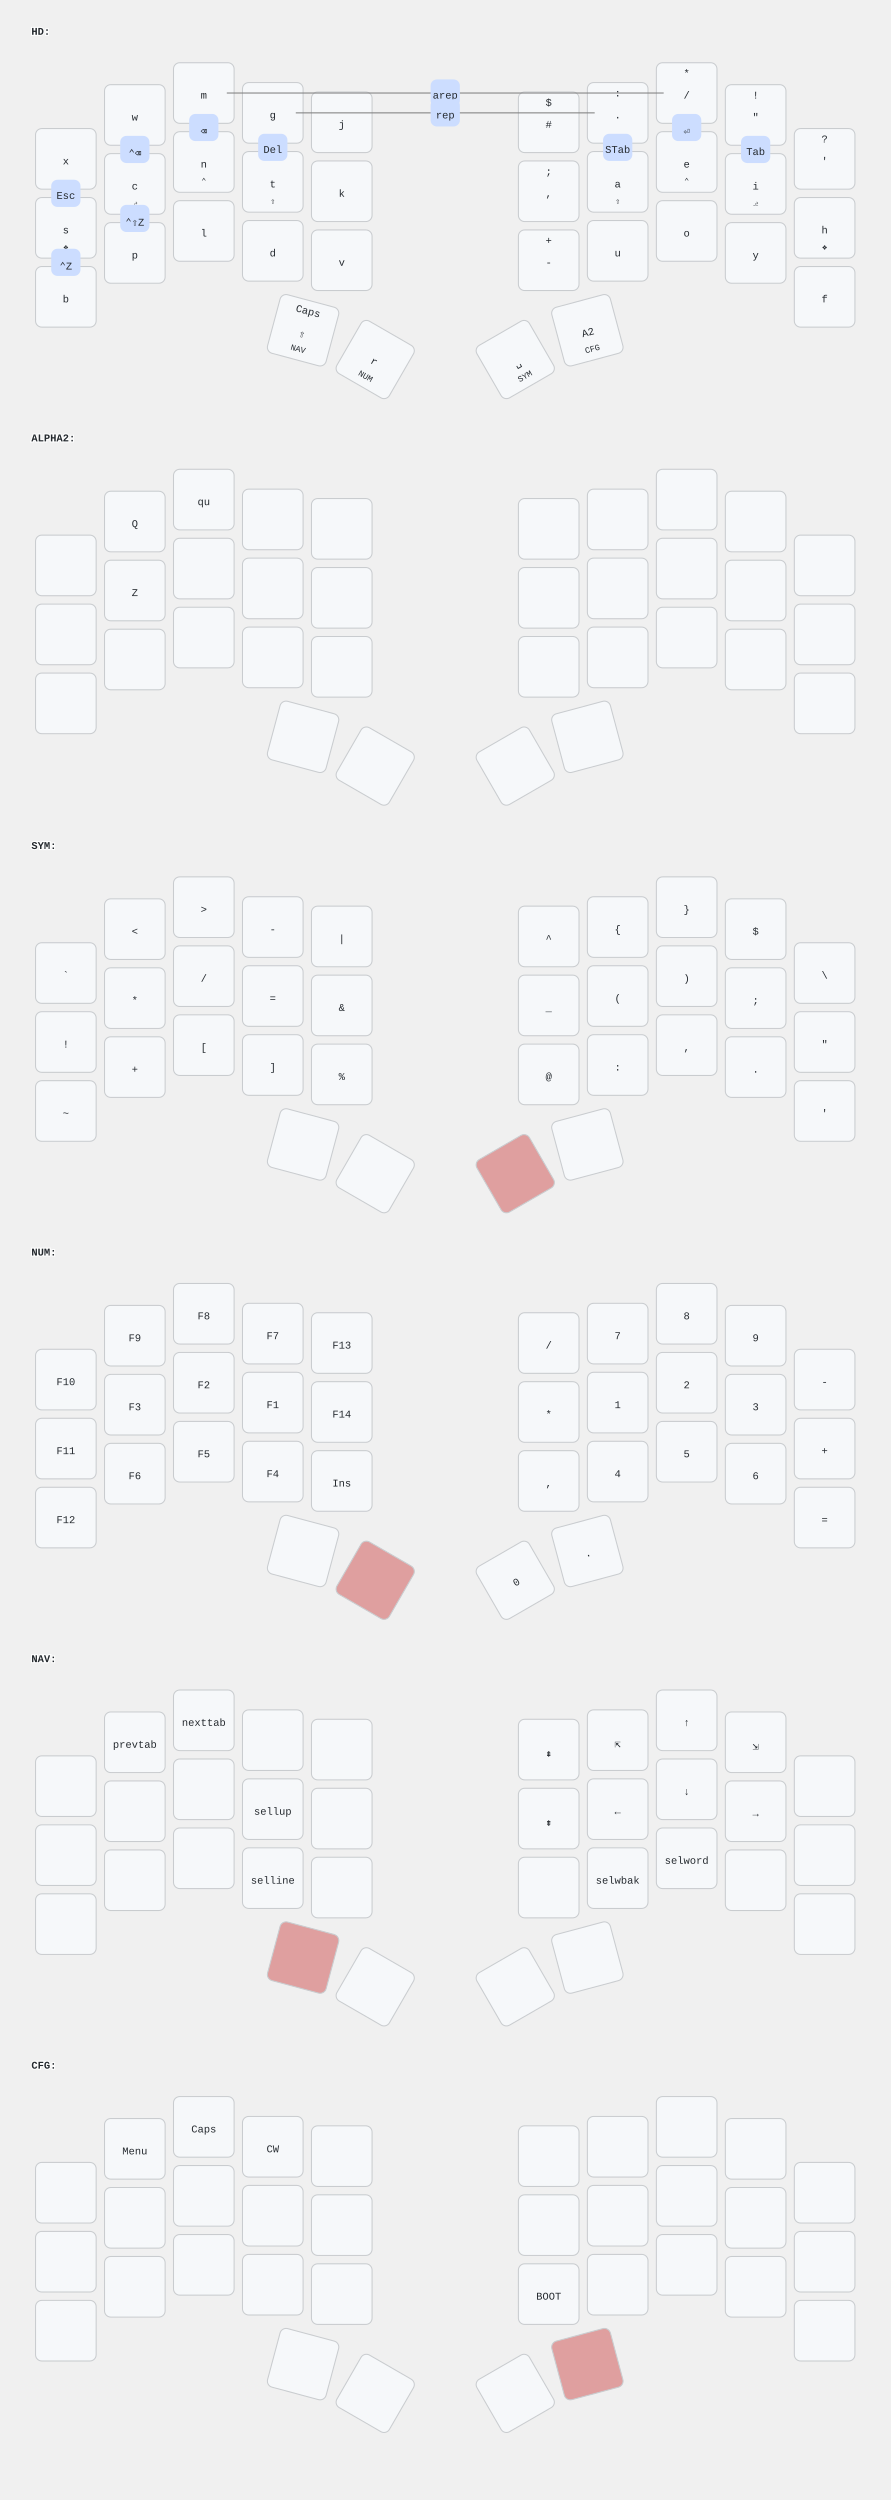
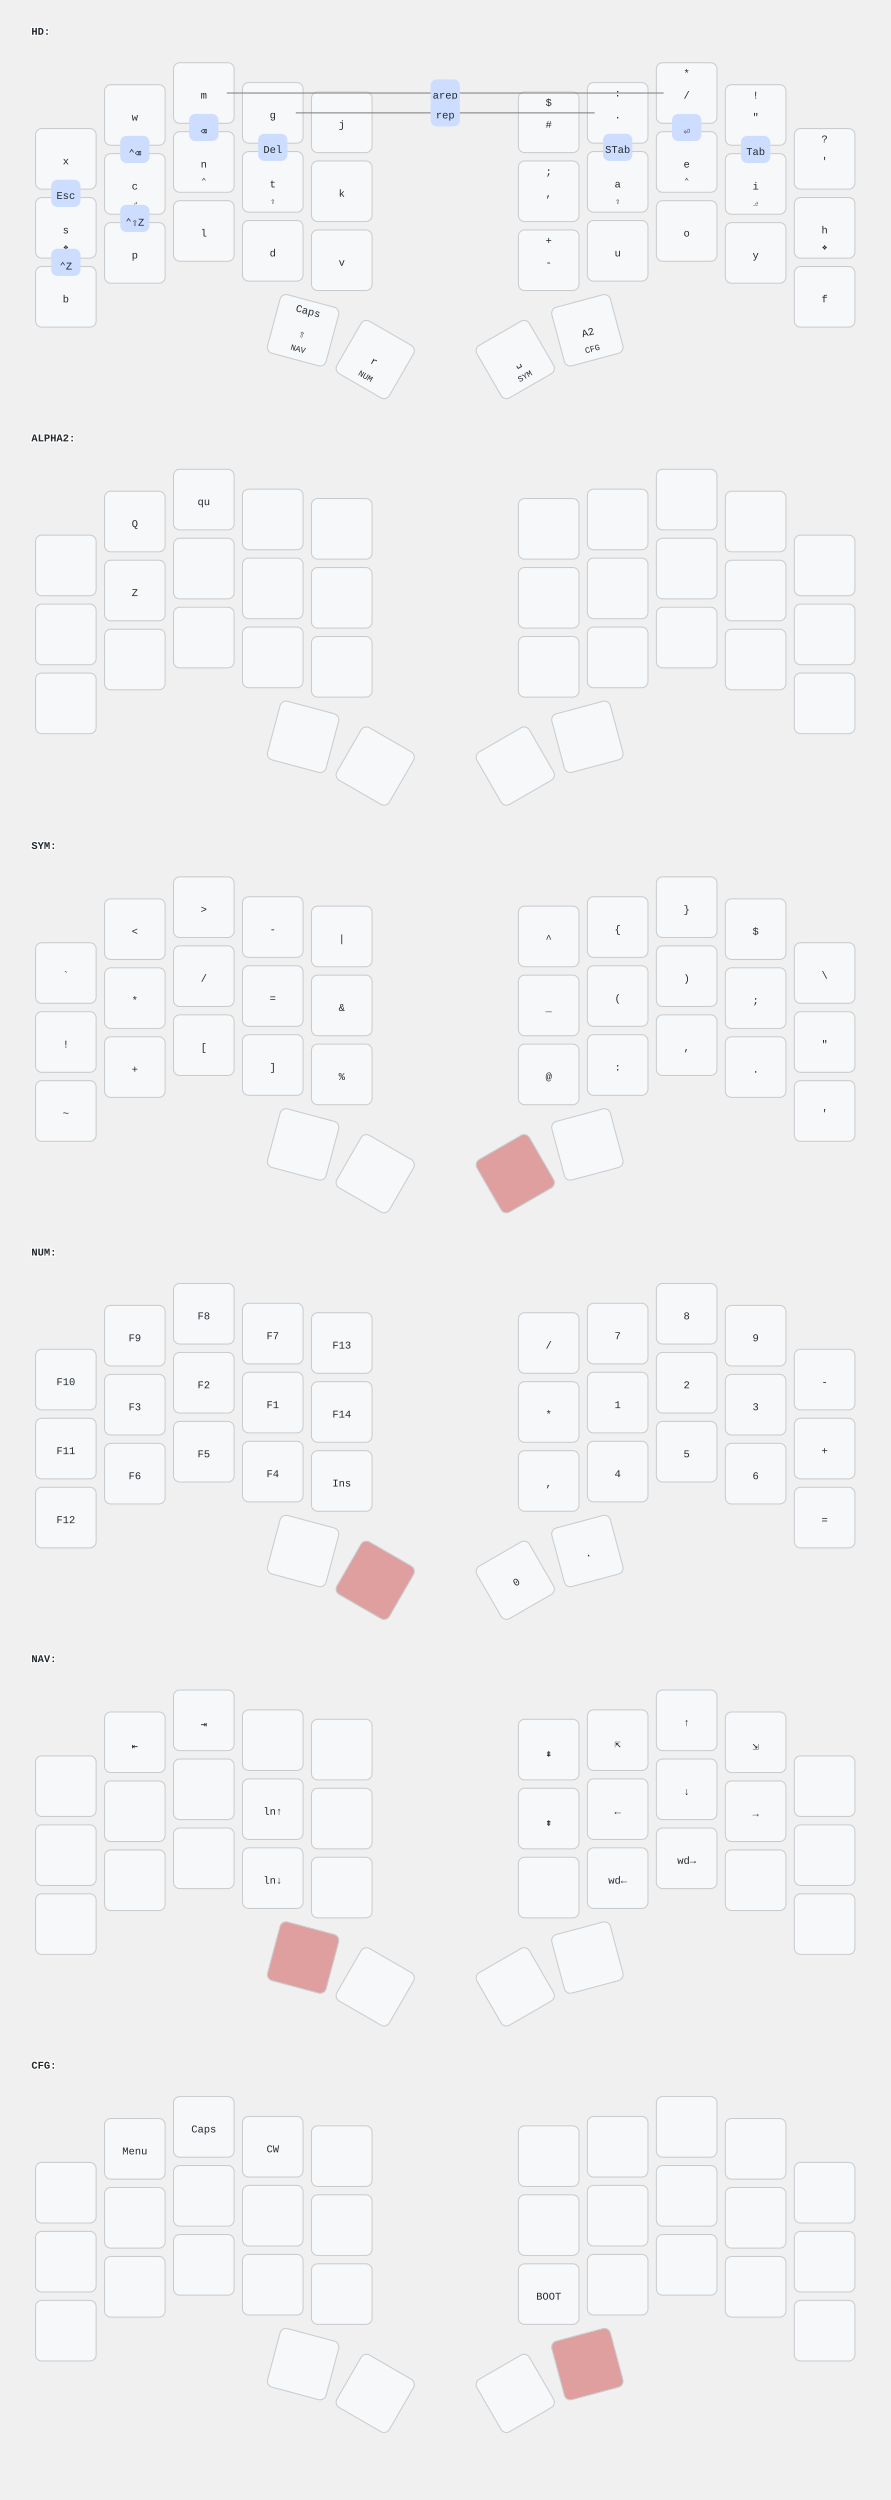
<svg xmlns="http://www.w3.org/2000/svg" width="852" height="2392" viewBox="0 0 852 2392" class="keymap">
  <style>/* inherit to force styles through use tags */
svg path {
    fill: inherit;
}

/* font and background color specifications */
svg.keymap {
    font-family: SFMono-Regular,Consolas,Liberation Mono,Menlo,monospace;
    font-size: 10px;
    font-kerning: normal;
    text-rendering: optimizeLegibility;
    fill: #24292e;
}

/* default key styling */
rect.key {
    fill: #f6f8fa;
    stroke: #c9cccf;
    stroke-width: 1;
}

/* default key side styling, only used is draw_key_sides is set */
rect.side {
    filter: brightness(90%);
}

/* color accent for combo boxes */
rect.combo, rect.combo-separate {
    fill: #cdf;
}

/* color accent for held keys */
rect.held, rect.combo.held {
    fill: #df9f9f;
}

/* color accent for ghost (optional) keys */
rect.ghost, rect.combo.ghost {
    stroke-dasharray: 4, 4;
    stroke-width: 2;
}

text {
    text-anchor: middle;
    dominant-baseline: hanging;
}

/* styling for layer labels */
text.label {
    font-weight: bold;
    text-anchor: start;
    stroke: white;
    stroke-width: 2;
    paint-order: stroke;
}

/* styling for combo tap, and key hold/shifted label text */
text.combo, text.hold, text.shifted {
    font-size: 10px;
}

/* styling for hold label text */
text.hold {
    font-size: 8px;
}

text.hold {
    text-anchor: middle;
    dominant-baseline: auto;
}

text.shifted {
    text-anchor: middle;
    dominant-baseline: hanging;
}

/* styling for hold/shifted label text in combo box */
text.combo.hold, text.combo.shifted {
    font-size: 8px;
}

/* lighter symbol for transparent keys */
text.trans {
    fill: #7b7e81;
}

/* styling for combo dendrons */
path.combo {
    stroke-width: 1;
    stroke: gray;
    fill: none;
}

/* Start Tabler Icons Cleanup */
/* cannot use height/width with glyphs */
.icon-tabler &gt; path {
    fill: inherit;
    stroke: inherit;
    stroke-width: 2;
}
/* hide tabler's default box */
.icon-tabler &gt; path[stroke="none"][fill="none"] {
    visibility: hidden;
}
/* End Tabler Icons Cleanup */
</style>
  <g transform="translate(30, 0)" class="layer-HD">
    <text x="0" y="28" class="label" id="HD">HD:</text>
    <g transform="translate(0, 56)">
      <g transform="translate(33, 96)" class="key keypos-0">
        <rect rx="6" ry="6" x="-29" y="-29" width="58" height="58" class="key" />
        <text x="0" y="0" class="key tap">x</text>
      </g>
      <g transform="translate(99, 54)" class="key keypos-1">
        <rect rx="6" ry="6" x="-29" y="-29" width="58" height="58" class="key" />
        <text x="0" y="0" class="key tap">w</text>
      </g>
      <g transform="translate(165, 33)" class="key keypos-2">
        <rect rx="6" ry="6" x="-29" y="-29" width="58" height="58" class="key" />
        <text x="0" y="0" class="key tap">m</text>
      </g>
      <g transform="translate(231, 52)" class="key keypos-3">
        <rect rx="6" ry="6" x="-29" y="-29" width="58" height="58" class="key" />
        <text x="0" y="0" class="key tap">g</text>
      </g>
      <g transform="translate(297, 61)" class="key keypos-4">
        <rect rx="6" ry="6" x="-29" y="-29" width="58" height="58" class="key" />
        <text x="0" y="0" class="key tap">j</text>
      </g>
      <g transform="translate(495, 61)" class="key keypos-5">
        <rect rx="6" ry="6" x="-29" y="-29" width="58" height="58" class="key" />
        <text x="0" y="0" class="key tap">#</text>
        <text x="0" y="-21" class="key shifted">$</text>
      </g>
      <g transform="translate(561, 52)" class="key keypos-6">
        <rect rx="6" ry="6" x="-29" y="-29" width="58" height="58" class="key" />
        <text x="0" y="0" class="key tap">.</text>
        <text x="0" y="-21" class="key shifted">:</text>
      </g>
      <g transform="translate(627, 33)" class="key keypos-7">
        <rect rx="6" ry="6" x="-29" y="-29" width="58" height="58" class="key" />
        <text x="0" y="0" class="key tap">/</text>
        <text x="0" y="-21" class="key shifted">*</text>
      </g>
      <g transform="translate(693, 54)" class="key keypos-8">
        <rect rx="6" ry="6" x="-29" y="-29" width="58" height="58" class="key" />
        <text x="0" y="0" class="key tap">"</text>
        <text x="0" y="-21" class="key shifted">!</text>
      </g>
      <g transform="translate(759, 96)" class="key keypos-9">
        <rect rx="6" ry="6" x="-29" y="-29" width="58" height="58" class="key" />
        <text x="0" y="0" class="key tap">'</text>
        <text x="0" y="-21" class="key shifted">?</text>
      </g>
      <g transform="translate(33, 162)" class="key keypos-10">
        <rect rx="6" ry="6" x="-29" y="-29" width="58" height="58" class="key" />
        <text x="0" y="0" class="key tap">s</text>
        <text x="0" y="21" class="key hold">❖</text>
      </g>
      <g transform="translate(99, 120)" class="key keypos-11">
        <rect rx="6" ry="6" x="-29" y="-29" width="58" height="58" class="key" />
        <text x="0" y="0" class="key tap">c</text>
        <text x="0" y="21" class="key hold">⎇</text>
      </g>
      <g transform="translate(165, 99)" class="key keypos-12">
        <rect rx="6" ry="6" x="-29" y="-29" width="58" height="58" class="key" />
        <text x="0" y="0" class="key tap">n</text>
        <text x="0" y="21" class="key hold">⌃</text>
      </g>
      <g transform="translate(231, 118)" class="key keypos-13">
        <rect rx="6" ry="6" x="-29" y="-29" width="58" height="58" class="key" />
        <text x="0" y="0" class="key tap">t</text>
        <text x="0" y="21" class="key hold">⇧</text>
      </g>
      <g transform="translate(297, 127)" class="key keypos-14">
        <rect rx="6" ry="6" x="-29" y="-29" width="58" height="58" class="key" />
        <text x="0" y="0" class="key tap">k</text>
      </g>
      <g transform="translate(495, 127)" class="key keypos-15">
        <rect rx="6" ry="6" x="-29" y="-29" width="58" height="58" class="key" />
        <text x="0" y="0" class="key tap">,</text>
        <text x="0" y="-21" class="key shifted">;</text>
      </g>
      <g transform="translate(561, 118)" class="key keypos-16">
        <rect rx="6" ry="6" x="-29" y="-29" width="58" height="58" class="key" />
        <text x="0" y="0" class="key tap">a</text>
        <text x="0" y="21" class="key hold">⇧</text>
      </g>
      <g transform="translate(627, 99)" class="key keypos-17">
        <rect rx="6" ry="6" x="-29" y="-29" width="58" height="58" class="key" />
        <text x="0" y="0" class="key tap">e</text>
        <text x="0" y="21" class="key hold">⌃</text>
      </g>
      <g transform="translate(693, 120)" class="key keypos-18">
        <rect rx="6" ry="6" x="-29" y="-29" width="58" height="58" class="key" />
        <text x="0" y="0" class="key tap">i</text>
        <text x="0" y="21" class="key hold">⎇</text>
      </g>
      <g transform="translate(759, 162)" class="key keypos-19">
        <rect rx="6" ry="6" x="-29" y="-29" width="58" height="58" class="key" />
        <text x="0" y="0" class="key tap">h</text>
        <text x="0" y="21" class="key hold">❖</text>
      </g>
      <g transform="translate(33, 228)" class="key keypos-20">
        <rect rx="6" ry="6" x="-29" y="-29" width="58" height="58" class="key" />
        <text x="0" y="0" class="key tap">b</text>
      </g>
      <g transform="translate(99, 186)" class="key keypos-21">
        <rect rx="6" ry="6" x="-29" y="-29" width="58" height="58" class="key" />
        <text x="0" y="0" class="key tap">p</text>
      </g>
      <g transform="translate(165, 165)" class="key keypos-22">
        <rect rx="6" ry="6" x="-29" y="-29" width="58" height="58" class="key" />
        <text x="0" y="0" class="key tap">l</text>
      </g>
      <g transform="translate(231, 184)" class="key keypos-23">
        <rect rx="6" ry="6" x="-29" y="-29" width="58" height="58" class="key" />
        <text x="0" y="0" class="key tap">d</text>
      </g>
      <g transform="translate(297, 193)" class="key keypos-24">
        <rect rx="6" ry="6" x="-29" y="-29" width="58" height="58" class="key" />
        <text x="0" y="0" class="key tap">v</text>
      </g>
      <g transform="translate(495, 193)" class="key keypos-25">
        <rect rx="6" ry="6" x="-29" y="-29" width="58" height="58" class="key" />
        <text x="0" y="0" class="key tap">-</text>
        <text x="0" y="-21" class="key shifted">+</text>
      </g>
      <g transform="translate(561, 184)" class="key keypos-26">
        <rect rx="6" ry="6" x="-29" y="-29" width="58" height="58" class="key" />
        <text x="0" y="0" class="key tap">u</text>
      </g>
      <g transform="translate(627, 165)" class="key keypos-27">
        <rect rx="6" ry="6" x="-29" y="-29" width="58" height="58" class="key" />
        <text x="0" y="0" class="key tap">o</text>
      </g>
      <g transform="translate(693, 186)" class="key keypos-28">
        <rect rx="6" ry="6" x="-29" y="-29" width="58" height="58" class="key" />
        <text x="0" y="0" class="key tap">y</text>
      </g>
      <g transform="translate(759, 228)" class="key keypos-29">
        <rect rx="6" ry="6" x="-29" y="-29" width="58" height="58" class="key" />
        <text x="0" y="0" class="key tap">f</text>
      </g>
      <g transform="translate(260, 260) rotate(15.0)" class="key keypos-30">
        <rect rx="6" ry="6" x="-29" y="-29" width="58" height="58" class="key" />
        <text x="0" y="0" class="key tap">⇧</text>
        <a href="#NAV">
          <text x="0" y="21" class="key hold layer-activator">NAV</text>
        </a>
        <text x="0" y="-21" class="key shifted">Caps</text>
      </g>
      <g transform="translate(329, 288) rotate(30.0)" class="key keypos-31">
        <rect rx="6" ry="6" x="-29" y="-29" width="58" height="58" class="key" />
        <text x="0" y="0" class="key tap">r</text>
        <a href="#NUM">
          <text x="0" y="21" class="key hold layer-activator">NUM</text>
        </a>
      </g>
      <g transform="translate(463, 288) rotate(-30.0)" class="key keypos-32">
        <rect rx="6" ry="6" x="-29" y="-29" width="58" height="58" class="key" />
        <text x="0" y="0" class="key tap">␣</text>
        <a href="#SYM">
          <text x="0" y="21" class="key hold layer-activator">SYM</text>
        </a>
      </g>
      <g transform="translate(532, 260) rotate(-15.0)" class="key keypos-33">
        <rect rx="6" ry="6" x="-29" y="-29" width="58" height="58" class="key" />
        <text x="0" y="0" class="key tap">A2</text>
        <a href="#CFG">
          <text x="0" y="21" class="key hold layer-activator">CFG</text>
        </a>
      </g>
      <g class="combo combopos-0">
        <path d="M396,33 l-209,0" class="combo" />
        <path d="M396,33 l209,0" class="combo" />
        <rect rx="6" ry="6" x="382" y="20" width="28" height="26" class="combo" />
        <text x="396" y="33" class="combo tap">arep</text>
      </g>
      <g class="combo combopos-1">
        <path d="M396,52 l-143,0" class="combo" />
        <path d="M396,52 l143,0" class="combo" />
        <rect rx="6" ry="6" x="382" y="39" width="28" height="26" class="combo" />
        <text x="396" y="52" class="combo tap">rep</text>
      </g>
      <g class="combo combopos-2">
        <rect rx="6" ry="6" x="19" y="116" width="28" height="26" class="combo" />
        <text x="33" y="129" class="combo tap">Esc</text>
      </g>
      <g class="combo combopos-3">
        <rect rx="6" ry="6" x="85" y="74" width="28" height="26" class="combo" />
        <text x="99" y="87" class="combo tap">⌃⌫</text>
      </g>
      <g class="combo combopos-4">
        <rect rx="6" ry="6" x="151" y="53" width="28" height="26" class="combo" />
        <text x="165" y="66" class="combo tap">⌫</text>
      </g>
      <g class="combo combopos-5">
        <rect rx="6" ry="6" x="217" y="72" width="28" height="26" class="combo" />
        <text x="231" y="85" class="combo tap">Del</text>
      </g>
      <g class="combo combopos-6">
        <rect rx="6" ry="6" x="547" y="72" width="28" height="26" class="combo" />
        <text x="561" y="85" class="combo tap">STab</text>
      </g>
      <g class="combo combopos-7">
        <rect rx="6" ry="6" x="613" y="53" width="28" height="26" class="combo" />
        <text x="627" y="66" class="combo tap">⏎</text>
      </g>
      <g class="combo combopos-8">
        <rect rx="6" ry="6" x="679" y="74" width="28" height="26" class="combo" />
        <text x="693" y="87" class="combo tap">Tab</text>
      </g>
      <g class="combo combopos-9">
        <rect rx="6" ry="6" x="19" y="182" width="28" height="26" class="combo" />
        <text x="33" y="195" class="combo tap">⌃Z</text>
      </g>
      <g class="combo combopos-10">
        <rect rx="6" ry="6" x="85" y="140" width="28" height="26" class="combo" />
        <text x="99" y="153" class="combo tap">⌃⇧Z</text>
      </g>
    </g>
  </g>
  <g transform="translate(30, 389)" class="layer-ALPHA2">
    <text x="0" y="28" class="label" id="ALPHA2">ALPHA2:</text>
    <g transform="translate(0, 56)">
      <g transform="translate(33, 96)" class="key keypos-0">
        <rect rx="6" ry="6" x="-29" y="-29" width="58" height="58" class="key" />
      </g>
      <g transform="translate(99, 54)" class="key keypos-1">
        <rect rx="6" ry="6" x="-29" y="-29" width="58" height="58" class="key" />
        <text x="0" y="0" class="key tap">Q</text>
      </g>
      <g transform="translate(165, 33)" class="key keypos-2">
        <rect rx="6" ry="6" x="-29" y="-29" width="58" height="58" class="key" />
        <text x="0" y="0" class="key tap">qu</text>
      </g>
      <g transform="translate(231, 52)" class="key keypos-3">
        <rect rx="6" ry="6" x="-29" y="-29" width="58" height="58" class="key" />
      </g>
      <g transform="translate(297, 61)" class="key keypos-4">
        <rect rx="6" ry="6" x="-29" y="-29" width="58" height="58" class="key" />
      </g>
      <g transform="translate(495, 61)" class="key keypos-5">
        <rect rx="6" ry="6" x="-29" y="-29" width="58" height="58" class="key" />
      </g>
      <g transform="translate(561, 52)" class="key keypos-6">
        <rect rx="6" ry="6" x="-29" y="-29" width="58" height="58" class="key" />
      </g>
      <g transform="translate(627, 33)" class="key keypos-7">
        <rect rx="6" ry="6" x="-29" y="-29" width="58" height="58" class="key" />
      </g>
      <g transform="translate(693, 54)" class="key keypos-8">
        <rect rx="6" ry="6" x="-29" y="-29" width="58" height="58" class="key" />
      </g>
      <g transform="translate(759, 96)" class="key keypos-9">
        <rect rx="6" ry="6" x="-29" y="-29" width="58" height="58" class="key" />
      </g>
      <g transform="translate(33, 162)" class="key keypos-10">
        <rect rx="6" ry="6" x="-29" y="-29" width="58" height="58" class="key" />
      </g>
      <g transform="translate(99, 120)" class="key keypos-11">
        <rect rx="6" ry="6" x="-29" y="-29" width="58" height="58" class="key" />
        <text x="0" y="0" class="key tap">Z</text>
      </g>
      <g transform="translate(165, 99)" class="key keypos-12">
        <rect rx="6" ry="6" x="-29" y="-29" width="58" height="58" class="key" />
      </g>
      <g transform="translate(231, 118)" class="key keypos-13">
        <rect rx="6" ry="6" x="-29" y="-29" width="58" height="58" class="key" />
      </g>
      <g transform="translate(297, 127)" class="key keypos-14">
        <rect rx="6" ry="6" x="-29" y="-29" width="58" height="58" class="key" />
      </g>
      <g transform="translate(495, 127)" class="key keypos-15">
        <rect rx="6" ry="6" x="-29" y="-29" width="58" height="58" class="key" />
      </g>
      <g transform="translate(561, 118)" class="key keypos-16">
        <rect rx="6" ry="6" x="-29" y="-29" width="58" height="58" class="key" />
      </g>
      <g transform="translate(627, 99)" class="key keypos-17">
        <rect rx="6" ry="6" x="-29" y="-29" width="58" height="58" class="key" />
      </g>
      <g transform="translate(693, 120)" class="key keypos-18">
        <rect rx="6" ry="6" x="-29" y="-29" width="58" height="58" class="key" />
      </g>
      <g transform="translate(759, 162)" class="key keypos-19">
        <rect rx="6" ry="6" x="-29" y="-29" width="58" height="58" class="key" />
      </g>
      <g transform="translate(33, 228)" class="key keypos-20">
        <rect rx="6" ry="6" x="-29" y="-29" width="58" height="58" class="key" />
      </g>
      <g transform="translate(99, 186)" class="key keypos-21">
        <rect rx="6" ry="6" x="-29" y="-29" width="58" height="58" class="key" />
      </g>
      <g transform="translate(165, 165)" class="key keypos-22">
        <rect rx="6" ry="6" x="-29" y="-29" width="58" height="58" class="key" />
      </g>
      <g transform="translate(231, 184)" class="key keypos-23">
        <rect rx="6" ry="6" x="-29" y="-29" width="58" height="58" class="key" />
      </g>
      <g transform="translate(297, 193)" class="key keypos-24">
        <rect rx="6" ry="6" x="-29" y="-29" width="58" height="58" class="key" />
      </g>
      <g transform="translate(495, 193)" class="key keypos-25">
        <rect rx="6" ry="6" x="-29" y="-29" width="58" height="58" class="key" />
      </g>
      <g transform="translate(561, 184)" class="key keypos-26">
        <rect rx="6" ry="6" x="-29" y="-29" width="58" height="58" class="key" />
      </g>
      <g transform="translate(627, 165)" class="key keypos-27">
        <rect rx="6" ry="6" x="-29" y="-29" width="58" height="58" class="key" />
      </g>
      <g transform="translate(693, 186)" class="key keypos-28">
        <rect rx="6" ry="6" x="-29" y="-29" width="58" height="58" class="key" />
      </g>
      <g transform="translate(759, 228)" class="key keypos-29">
        <rect rx="6" ry="6" x="-29" y="-29" width="58" height="58" class="key" />
      </g>
      <g transform="translate(260, 260) rotate(15.0)" class="key keypos-30">
        <rect rx="6" ry="6" x="-29" y="-29" width="58" height="58" class="key" />
      </g>
      <g transform="translate(329, 288) rotate(30.0)" class="key keypos-31">
        <rect rx="6" ry="6" x="-29" y="-29" width="58" height="58" class="key" />
      </g>
      <g transform="translate(463, 288) rotate(-30.0)" class="key keypos-32">
        <rect rx="6" ry="6" x="-29" y="-29" width="58" height="58" class="key" />
      </g>
      <g transform="translate(532, 260) rotate(-15.0)" class="key keypos-33">
        <rect rx="6" ry="6" x="-29" y="-29" width="58" height="58" class="key" />
      </g>
    </g>
  </g>
  <g transform="translate(30, 779)" class="layer-SYM">
    <text x="0" y="28" class="label" id="SYM">SYM:</text>
    <g transform="translate(0, 56)">
      <g transform="translate(33, 96)" class="key keypos-0">
        <rect rx="6" ry="6" x="-29" y="-29" width="58" height="58" class="key" />
        <text x="0" y="0" class="key tap">`</text>
      </g>
      <g transform="translate(99, 54)" class="key keypos-1">
        <rect rx="6" ry="6" x="-29" y="-29" width="58" height="58" class="key" />
        <text x="0" y="0" class="key tap">&lt;</text>
      </g>
      <g transform="translate(165, 33)" class="key keypos-2">
        <rect rx="6" ry="6" x="-29" y="-29" width="58" height="58" class="key" />
        <text x="0" y="0" class="key tap">&gt;</text>
      </g>
      <g transform="translate(231, 52)" class="key keypos-3">
        <rect rx="6" ry="6" x="-29" y="-29" width="58" height="58" class="key" />
        <text x="0" y="0" class="key tap">-</text>
      </g>
      <g transform="translate(297, 61)" class="key keypos-4">
        <rect rx="6" ry="6" x="-29" y="-29" width="58" height="58" class="key" />
        <text x="0" y="0" class="key tap">|</text>
      </g>
      <g transform="translate(495, 61)" class="key keypos-5">
        <rect rx="6" ry="6" x="-29" y="-29" width="58" height="58" class="key" />
        <text x="0" y="0" class="key tap">^</text>
      </g>
      <g transform="translate(561, 52)" class="key keypos-6">
        <rect rx="6" ry="6" x="-29" y="-29" width="58" height="58" class="key" />
        <text x="0" y="0" class="key tap">{</text>
      </g>
      <g transform="translate(627, 33)" class="key keypos-7">
        <rect rx="6" ry="6" x="-29" y="-29" width="58" height="58" class="key" />
        <text x="0" y="0" class="key tap">}</text>
      </g>
      <g transform="translate(693, 54)" class="key keypos-8">
        <rect rx="6" ry="6" x="-29" y="-29" width="58" height="58" class="key" />
        <text x="0" y="0" class="key tap">$</text>
      </g>
      <g transform="translate(759, 96)" class="key keypos-9">
        <rect rx="6" ry="6" x="-29" y="-29" width="58" height="58" class="key" />
        <text x="0" y="0" class="key tap">\</text>
      </g>
      <g transform="translate(33, 162)" class="key keypos-10">
        <rect rx="6" ry="6" x="-29" y="-29" width="58" height="58" class="key" />
        <text x="0" y="0" class="key tap">!</text>
      </g>
      <g transform="translate(99, 120)" class="key keypos-11">
        <rect rx="6" ry="6" x="-29" y="-29" width="58" height="58" class="key" />
        <text x="0" y="0" class="key tap">*</text>
      </g>
      <g transform="translate(165, 99)" class="key keypos-12">
        <rect rx="6" ry="6" x="-29" y="-29" width="58" height="58" class="key" />
        <text x="0" y="0" class="key tap">/</text>
      </g>
      <g transform="translate(231, 118)" class="key keypos-13">
        <rect rx="6" ry="6" x="-29" y="-29" width="58" height="58" class="key" />
        <text x="0" y="0" class="key tap">=</text>
      </g>
      <g transform="translate(297, 127)" class="key keypos-14">
        <rect rx="6" ry="6" x="-29" y="-29" width="58" height="58" class="key" />
        <text x="0" y="0" class="key tap">&amp;</text>
      </g>
      <g transform="translate(495, 127)" class="key keypos-15">
        <rect rx="6" ry="6" x="-29" y="-29" width="58" height="58" class="key" />
        <text x="0" y="0" class="key tap">_</text>
      </g>
      <g transform="translate(561, 118)" class="key keypos-16">
        <rect rx="6" ry="6" x="-29" y="-29" width="58" height="58" class="key" />
        <text x="0" y="0" class="key tap">(</text>
      </g>
      <g transform="translate(627, 99)" class="key keypos-17">
        <rect rx="6" ry="6" x="-29" y="-29" width="58" height="58" class="key" />
        <text x="0" y="0" class="key tap">)</text>
      </g>
      <g transform="translate(693, 120)" class="key keypos-18">
        <rect rx="6" ry="6" x="-29" y="-29" width="58" height="58" class="key" />
        <text x="0" y="0" class="key tap">;</text>
      </g>
      <g transform="translate(759, 162)" class="key keypos-19">
        <rect rx="6" ry="6" x="-29" y="-29" width="58" height="58" class="key" />
        <text x="0" y="0" class="key tap">"</text>
      </g>
      <g transform="translate(33, 228)" class="key keypos-20">
        <rect rx="6" ry="6" x="-29" y="-29" width="58" height="58" class="key" />
        <text x="0" y="0" class="key tap">~</text>
      </g>
      <g transform="translate(99, 186)" class="key keypos-21">
        <rect rx="6" ry="6" x="-29" y="-29" width="58" height="58" class="key" />
        <text x="0" y="0" class="key tap">+</text>
      </g>
      <g transform="translate(165, 165)" class="key keypos-22">
        <rect rx="6" ry="6" x="-29" y="-29" width="58" height="58" class="key" />
        <text x="0" y="0" class="key tap">[</text>
      </g>
      <g transform="translate(231, 184)" class="key keypos-23">
        <rect rx="6" ry="6" x="-29" y="-29" width="58" height="58" class="key" />
        <text x="0" y="0" class="key tap">]</text>
      </g>
      <g transform="translate(297, 193)" class="key keypos-24">
        <rect rx="6" ry="6" x="-29" y="-29" width="58" height="58" class="key" />
        <text x="0" y="0" class="key tap">%</text>
      </g>
      <g transform="translate(495, 193)" class="key keypos-25">
        <rect rx="6" ry="6" x="-29" y="-29" width="58" height="58" class="key" />
        <text x="0" y="0" class="key tap">@</text>
      </g>
      <g transform="translate(561, 184)" class="key keypos-26">
        <rect rx="6" ry="6" x="-29" y="-29" width="58" height="58" class="key" />
        <text x="0" y="0" class="key tap">:</text>
      </g>
      <g transform="translate(627, 165)" class="key keypos-27">
        <rect rx="6" ry="6" x="-29" y="-29" width="58" height="58" class="key" />
        <text x="0" y="0" class="key tap">,</text>
      </g>
      <g transform="translate(693, 186)" class="key keypos-28">
        <rect rx="6" ry="6" x="-29" y="-29" width="58" height="58" class="key" />
        <text x="0" y="0" class="key tap">.</text>
      </g>
      <g transform="translate(759, 228)" class="key keypos-29">
        <rect rx="6" ry="6" x="-29" y="-29" width="58" height="58" class="key" />
        <text x="0" y="0" class="key tap">'</text>
      </g>
      <g transform="translate(260, 260) rotate(15.0)" class="key keypos-30">
        <rect rx="6" ry="6" x="-29" y="-29" width="58" height="58" class="key" />
      </g>
      <g transform="translate(329, 288) rotate(30.0)" class="key keypos-31">
        <rect rx="6" ry="6" x="-29" y="-29" width="58" height="58" class="key" />
      </g>
      <g transform="translate(463, 288) rotate(-30.0)" class="key held keypos-32">
        <rect rx="6" ry="6" x="-29" y="-29" width="58" height="58" class="key held" />
      </g>
      <g transform="translate(532, 260) rotate(-15.0)" class="key keypos-33">
        <rect rx="6" ry="6" x="-29" y="-29" width="58" height="58" class="key" />
      </g>
    </g>
  </g>
  <g transform="translate(30, 1168)" class="layer-NUM">
    <text x="0" y="28" class="label" id="NUM">NUM:</text>
    <g transform="translate(0, 56)">
      <g transform="translate(33, 96)" class="key keypos-0">
        <rect rx="6" ry="6" x="-29" y="-29" width="58" height="58" class="key" />
        <text x="0" y="0" class="key tap">F10</text>
      </g>
      <g transform="translate(99, 54)" class="key keypos-1">
        <rect rx="6" ry="6" x="-29" y="-29" width="58" height="58" class="key" />
        <text x="0" y="0" class="key tap">F9</text>
      </g>
      <g transform="translate(165, 33)" class="key keypos-2">
        <rect rx="6" ry="6" x="-29" y="-29" width="58" height="58" class="key" />
        <text x="0" y="0" class="key tap">F8</text>
      </g>
      <g transform="translate(231, 52)" class="key keypos-3">
        <rect rx="6" ry="6" x="-29" y="-29" width="58" height="58" class="key" />
        <text x="0" y="0" class="key tap">F7</text>
      </g>
      <g transform="translate(297, 61)" class="key keypos-4">
        <rect rx="6" ry="6" x="-29" y="-29" width="58" height="58" class="key" />
        <text x="0" y="0" class="key tap">F13</text>
      </g>
      <g transform="translate(495, 61)" class="key keypos-5">
        <rect rx="6" ry="6" x="-29" y="-29" width="58" height="58" class="key" />
        <text x="0" y="0" class="key tap">/</text>
      </g>
      <g transform="translate(561, 52)" class="key keypos-6">
        <rect rx="6" ry="6" x="-29" y="-29" width="58" height="58" class="key" />
        <text x="0" y="0" class="key tap">7</text>
      </g>
      <g transform="translate(627, 33)" class="key keypos-7">
        <rect rx="6" ry="6" x="-29" y="-29" width="58" height="58" class="key" />
        <text x="0" y="0" class="key tap">8</text>
      </g>
      <g transform="translate(693, 54)" class="key keypos-8">
        <rect rx="6" ry="6" x="-29" y="-29" width="58" height="58" class="key" />
        <text x="0" y="0" class="key tap">9</text>
      </g>
      <g transform="translate(759, 96)" class="key keypos-9">
        <rect rx="6" ry="6" x="-29" y="-29" width="58" height="58" class="key" />
        <text x="0" y="0" class="key tap">-</text>
      </g>
      <g transform="translate(33, 162)" class="key keypos-10">
        <rect rx="6" ry="6" x="-29" y="-29" width="58" height="58" class="key" />
        <text x="0" y="0" class="key tap">F11</text>
      </g>
      <g transform="translate(99, 120)" class="key keypos-11">
        <rect rx="6" ry="6" x="-29" y="-29" width="58" height="58" class="key" />
        <text x="0" y="0" class="key tap">F3</text>
      </g>
      <g transform="translate(165, 99)" class="key keypos-12">
        <rect rx="6" ry="6" x="-29" y="-29" width="58" height="58" class="key" />
        <text x="0" y="0" class="key tap">F2</text>
      </g>
      <g transform="translate(231, 118)" class="key keypos-13">
        <rect rx="6" ry="6" x="-29" y="-29" width="58" height="58" class="key" />
        <text x="0" y="0" class="key tap">F1</text>
      </g>
      <g transform="translate(297, 127)" class="key keypos-14">
        <rect rx="6" ry="6" x="-29" y="-29" width="58" height="58" class="key" />
        <text x="0" y="0" class="key tap">F14</text>
      </g>
      <g transform="translate(495, 127)" class="key keypos-15">
        <rect rx="6" ry="6" x="-29" y="-29" width="58" height="58" class="key" />
        <text x="0" y="0" class="key tap">*</text>
      </g>
      <g transform="translate(561, 118)" class="key keypos-16">
        <rect rx="6" ry="6" x="-29" y="-29" width="58" height="58" class="key" />
        <text x="0" y="0" class="key tap">1</text>
      </g>
      <g transform="translate(627, 99)" class="key keypos-17">
        <rect rx="6" ry="6" x="-29" y="-29" width="58" height="58" class="key" />
        <text x="0" y="0" class="key tap">2</text>
      </g>
      <g transform="translate(693, 120)" class="key keypos-18">
        <rect rx="6" ry="6" x="-29" y="-29" width="58" height="58" class="key" />
        <text x="0" y="0" class="key tap">3</text>
      </g>
      <g transform="translate(759, 162)" class="key keypos-19">
        <rect rx="6" ry="6" x="-29" y="-29" width="58" height="58" class="key" />
        <text x="0" y="0" class="key tap">+</text>
      </g>
      <g transform="translate(33, 228)" class="key keypos-20">
        <rect rx="6" ry="6" x="-29" y="-29" width="58" height="58" class="key" />
        <text x="0" y="0" class="key tap">F12</text>
      </g>
      <g transform="translate(99, 186)" class="key keypos-21">
        <rect rx="6" ry="6" x="-29" y="-29" width="58" height="58" class="key" />
        <text x="0" y="0" class="key tap">F6</text>
      </g>
      <g transform="translate(165, 165)" class="key keypos-22">
        <rect rx="6" ry="6" x="-29" y="-29" width="58" height="58" class="key" />
        <text x="0" y="0" class="key tap">F5</text>
      </g>
      <g transform="translate(231, 184)" class="key keypos-23">
        <rect rx="6" ry="6" x="-29" y="-29" width="58" height="58" class="key" />
        <text x="0" y="0" class="key tap">F4</text>
      </g>
      <g transform="translate(297, 193)" class="key keypos-24">
        <rect rx="6" ry="6" x="-29" y="-29" width="58" height="58" class="key" />
        <text x="0" y="0" class="key tap">Ins</text>
      </g>
      <g transform="translate(495, 193)" class="key keypos-25">
        <rect rx="6" ry="6" x="-29" y="-29" width="58" height="58" class="key" />
        <text x="0" y="0" class="key tap">,</text>
      </g>
      <g transform="translate(561, 184)" class="key keypos-26">
        <rect rx="6" ry="6" x="-29" y="-29" width="58" height="58" class="key" />
        <text x="0" y="0" class="key tap">4</text>
      </g>
      <g transform="translate(627, 165)" class="key keypos-27">
        <rect rx="6" ry="6" x="-29" y="-29" width="58" height="58" class="key" />
        <text x="0" y="0" class="key tap">5</text>
      </g>
      <g transform="translate(693, 186)" class="key keypos-28">
        <rect rx="6" ry="6" x="-29" y="-29" width="58" height="58" class="key" />
        <text x="0" y="0" class="key tap">6</text>
      </g>
      <g transform="translate(759, 228)" class="key keypos-29">
        <rect rx="6" ry="6" x="-29" y="-29" width="58" height="58" class="key" />
        <text x="0" y="0" class="key tap">=</text>
      </g>
      <g transform="translate(260, 260) rotate(15.0)" class="key keypos-30">
        <rect rx="6" ry="6" x="-29" y="-29" width="58" height="58" class="key" />
      </g>
      <g transform="translate(329, 288) rotate(30.0)" class="key held keypos-31">
        <rect rx="6" ry="6" x="-29" y="-29" width="58" height="58" class="key held" />
      </g>
      <g transform="translate(463, 288) rotate(-30.0)" class="key keypos-32">
        <rect rx="6" ry="6" x="-29" y="-29" width="58" height="58" class="key" />
        <text x="0" y="0" class="key tap">0</text>
      </g>
      <g transform="translate(532, 260) rotate(-15.0)" class="key keypos-33">
        <rect rx="6" ry="6" x="-29" y="-29" width="58" height="58" class="key" />
        <text x="0" y="0" class="key tap">.</text>
      </g>
    </g>
  </g>
  <g transform="translate(30, 1557)" class="layer-NAV">
    <text x="0" y="28" class="label" id="NAV">NAV:</text>
    <g transform="translate(0, 56)">
      <g transform="translate(33, 96)" class="key keypos-0">
        <rect rx="6" ry="6" x="-29" y="-29" width="58" height="58" class="key" />
      </g>
      <g transform="translate(99, 54)" class="key keypos-1">
        <rect rx="6" ry="6" x="-29" y="-29" width="58" height="58" class="key" />
-         <text x="0" y="0" class="key tap">prevtab</text>
+         <text x="0" y="0" class="key tap">⇤</text>
      </g>
      <g transform="translate(165, 33)" class="key keypos-2">
        <rect rx="6" ry="6" x="-29" y="-29" width="58" height="58" class="key" />
-         <text x="0" y="0" class="key tap">nexttab</text>
+         <text x="0" y="0" class="key tap">⇥</text>
      </g>
      <g transform="translate(231, 52)" class="key keypos-3">
        <rect rx="6" ry="6" x="-29" y="-29" width="58" height="58" class="key" />
      </g>
      <g transform="translate(297, 61)" class="key keypos-4">
        <rect rx="6" ry="6" x="-29" y="-29" width="58" height="58" class="key" />
      </g>
      <g transform="translate(495, 61)" class="key keypos-5">
        <rect rx="6" ry="6" x="-29" y="-29" width="58" height="58" class="key" />
        <text x="0" y="0" class="key tap">⇞</text>
      </g>
      <g transform="translate(561, 52)" class="key keypos-6">
        <rect rx="6" ry="6" x="-29" y="-29" width="58" height="58" class="key" />
        <text x="0" y="0" class="key tap">⇱</text>
      </g>
      <g transform="translate(627, 33)" class="key keypos-7">
        <rect rx="6" ry="6" x="-29" y="-29" width="58" height="58" class="key" />
        <text x="0" y="0" class="key tap">↑</text>
      </g>
      <g transform="translate(693, 54)" class="key keypos-8">
        <rect rx="6" ry="6" x="-29" y="-29" width="58" height="58" class="key" />
        <text x="0" y="0" class="key tap">⇲</text>
      </g>
      <g transform="translate(759, 96)" class="key keypos-9">
        <rect rx="6" ry="6" x="-29" y="-29" width="58" height="58" class="key" />
      </g>
      <g transform="translate(33, 162)" class="key keypos-10">
        <rect rx="6" ry="6" x="-29" y="-29" width="58" height="58" class="key" />
      </g>
      <g transform="translate(99, 120)" class="key keypos-11">
        <rect rx="6" ry="6" x="-29" y="-29" width="58" height="58" class="key" />
      </g>
      <g transform="translate(165, 99)" class="key keypos-12">
        <rect rx="6" ry="6" x="-29" y="-29" width="58" height="58" class="key" />
      </g>
      <g transform="translate(231, 118)" class="key keypos-13">
        <rect rx="6" ry="6" x="-29" y="-29" width="58" height="58" class="key" />
-         <text x="0" y="0" class="key tap">sellup</text>
+         <text x="0" y="0" class="key tap">ln↑</text>
      </g>
      <g transform="translate(297, 127)" class="key keypos-14">
        <rect rx="6" ry="6" x="-29" y="-29" width="58" height="58" class="key" />
      </g>
      <g transform="translate(495, 127)" class="key keypos-15">
        <rect rx="6" ry="6" x="-29" y="-29" width="58" height="58" class="key" />
        <text x="0" y="0" class="key tap">⇟</text>
      </g>
      <g transform="translate(561, 118)" class="key keypos-16">
        <rect rx="6" ry="6" x="-29" y="-29" width="58" height="58" class="key" />
        <text x="0" y="0" class="key tap">←</text>
      </g>
      <g transform="translate(627, 99)" class="key keypos-17">
        <rect rx="6" ry="6" x="-29" y="-29" width="58" height="58" class="key" />
        <text x="0" y="0" class="key tap">↓</text>
      </g>
      <g transform="translate(693, 120)" class="key keypos-18">
        <rect rx="6" ry="6" x="-29" y="-29" width="58" height="58" class="key" />
        <text x="0" y="0" class="key tap">→</text>
      </g>
      <g transform="translate(759, 162)" class="key keypos-19">
        <rect rx="6" ry="6" x="-29" y="-29" width="58" height="58" class="key" />
      </g>
      <g transform="translate(33, 228)" class="key keypos-20">
        <rect rx="6" ry="6" x="-29" y="-29" width="58" height="58" class="key" />
      </g>
      <g transform="translate(99, 186)" class="key keypos-21">
        <rect rx="6" ry="6" x="-29" y="-29" width="58" height="58" class="key" />
      </g>
      <g transform="translate(165, 165)" class="key keypos-22">
        <rect rx="6" ry="6" x="-29" y="-29" width="58" height="58" class="key" />
      </g>
      <g transform="translate(231, 184)" class="key keypos-23">
        <rect rx="6" ry="6" x="-29" y="-29" width="58" height="58" class="key" />
-         <text x="0" y="0" class="key tap">selline</text>
+         <text x="0" y="0" class="key tap">ln↓</text>
      </g>
      <g transform="translate(297, 193)" class="key keypos-24">
        <rect rx="6" ry="6" x="-29" y="-29" width="58" height="58" class="key" />
      </g>
      <g transform="translate(495, 193)" class="key keypos-25">
        <rect rx="6" ry="6" x="-29" y="-29" width="58" height="58" class="key" />
      </g>
      <g transform="translate(561, 184)" class="key keypos-26">
        <rect rx="6" ry="6" x="-29" y="-29" width="58" height="58" class="key" />
-         <text x="0" y="0" class="key tap">selwbak</text>
+         <text x="0" y="0" class="key tap">wd←</text>
      </g>
      <g transform="translate(627, 165)" class="key keypos-27">
        <rect rx="6" ry="6" x="-29" y="-29" width="58" height="58" class="key" />
-         <text x="0" y="0" class="key tap">selword</text>
+         <text x="0" y="0" class="key tap">wd→</text>
      </g>
      <g transform="translate(693, 186)" class="key keypos-28">
        <rect rx="6" ry="6" x="-29" y="-29" width="58" height="58" class="key" />
      </g>
      <g transform="translate(759, 228)" class="key keypos-29">
        <rect rx="6" ry="6" x="-29" y="-29" width="58" height="58" class="key" />
      </g>
      <g transform="translate(260, 260) rotate(15.0)" class="key held keypos-30">
        <rect rx="6" ry="6" x="-29" y="-29" width="58" height="58" class="key held" />
      </g>
      <g transform="translate(329, 288) rotate(30.0)" class="key keypos-31">
        <rect rx="6" ry="6" x="-29" y="-29" width="58" height="58" class="key" />
      </g>
      <g transform="translate(463, 288) rotate(-30.0)" class="key keypos-32">
        <rect rx="6" ry="6" x="-29" y="-29" width="58" height="58" class="key" />
      </g>
      <g transform="translate(532, 260) rotate(-15.0)" class="key keypos-33">
        <rect rx="6" ry="6" x="-29" y="-29" width="58" height="58" class="key" />
      </g>
    </g>
  </g>
  <g transform="translate(30, 1946)" class="layer-CFG">
    <text x="0" y="28" class="label" id="CFG">CFG:</text>
    <g transform="translate(0, 56)">
      <g transform="translate(33, 96)" class="key keypos-0">
        <rect rx="6" ry="6" x="-29" y="-29" width="58" height="58" class="key" />
      </g>
      <g transform="translate(99, 54)" class="key keypos-1">
        <rect rx="6" ry="6" x="-29" y="-29" width="58" height="58" class="key" />
        <text x="0" y="0" class="key tap">Menu</text>
      </g>
      <g transform="translate(165, 33)" class="key keypos-2">
        <rect rx="6" ry="6" x="-29" y="-29" width="58" height="58" class="key" />
        <text x="0" y="0" class="key tap">Caps</text>
      </g>
      <g transform="translate(231, 52)" class="key keypos-3">
        <rect rx="6" ry="6" x="-29" y="-29" width="58" height="58" class="key" />
        <text x="0" y="0" class="key tap">CW</text>
      </g>
      <g transform="translate(297, 61)" class="key keypos-4">
        <rect rx="6" ry="6" x="-29" y="-29" width="58" height="58" class="key" />
      </g>
      <g transform="translate(495, 61)" class="key keypos-5">
        <rect rx="6" ry="6" x="-29" y="-29" width="58" height="58" class="key" />
      </g>
      <g transform="translate(561, 52)" class="key keypos-6">
        <rect rx="6" ry="6" x="-29" y="-29" width="58" height="58" class="key" />
      </g>
      <g transform="translate(627, 33)" class="key keypos-7">
        <rect rx="6" ry="6" x="-29" y="-29" width="58" height="58" class="key" />
      </g>
      <g transform="translate(693, 54)" class="key keypos-8">
        <rect rx="6" ry="6" x="-29" y="-29" width="58" height="58" class="key" />
      </g>
      <g transform="translate(759, 96)" class="key keypos-9">
        <rect rx="6" ry="6" x="-29" y="-29" width="58" height="58" class="key" />
      </g>
      <g transform="translate(33, 162)" class="key keypos-10">
        <rect rx="6" ry="6" x="-29" y="-29" width="58" height="58" class="key" />
      </g>
      <g transform="translate(99, 120)" class="key keypos-11">
        <rect rx="6" ry="6" x="-29" y="-29" width="58" height="58" class="key" />
      </g>
      <g transform="translate(165, 99)" class="key keypos-12">
        <rect rx="6" ry="6" x="-29" y="-29" width="58" height="58" class="key" />
      </g>
      <g transform="translate(231, 118)" class="key keypos-13">
        <rect rx="6" ry="6" x="-29" y="-29" width="58" height="58" class="key" />
      </g>
      <g transform="translate(297, 127)" class="key keypos-14">
        <rect rx="6" ry="6" x="-29" y="-29" width="58" height="58" class="key" />
      </g>
      <g transform="translate(495, 127)" class="key keypos-15">
        <rect rx="6" ry="6" x="-29" y="-29" width="58" height="58" class="key" />
      </g>
      <g transform="translate(561, 118)" class="key keypos-16">
        <rect rx="6" ry="6" x="-29" y="-29" width="58" height="58" class="key" />
      </g>
      <g transform="translate(627, 99)" class="key keypos-17">
        <rect rx="6" ry="6" x="-29" y="-29" width="58" height="58" class="key" />
      </g>
      <g transform="translate(693, 120)" class="key keypos-18">
        <rect rx="6" ry="6" x="-29" y="-29" width="58" height="58" class="key" />
      </g>
      <g transform="translate(759, 162)" class="key keypos-19">
        <rect rx="6" ry="6" x="-29" y="-29" width="58" height="58" class="key" />
      </g>
      <g transform="translate(33, 228)" class="key keypos-20">
        <rect rx="6" ry="6" x="-29" y="-29" width="58" height="58" class="key" />
      </g>
      <g transform="translate(99, 186)" class="key keypos-21">
        <rect rx="6" ry="6" x="-29" y="-29" width="58" height="58" class="key" />
      </g>
      <g transform="translate(165, 165)" class="key keypos-22">
        <rect rx="6" ry="6" x="-29" y="-29" width="58" height="58" class="key" />
      </g>
      <g transform="translate(231, 184)" class="key keypos-23">
        <rect rx="6" ry="6" x="-29" y="-29" width="58" height="58" class="key" />
      </g>
      <g transform="translate(297, 193)" class="key keypos-24">
        <rect rx="6" ry="6" x="-29" y="-29" width="58" height="58" class="key" />
      </g>
      <g transform="translate(495, 193)" class="key keypos-25">
        <rect rx="6" ry="6" x="-29" y="-29" width="58" height="58" class="key" />
        <text x="0" y="0" class="key tap">BOOT</text>
      </g>
      <g transform="translate(561, 184)" class="key keypos-26">
        <rect rx="6" ry="6" x="-29" y="-29" width="58" height="58" class="key" />
      </g>
      <g transform="translate(627, 165)" class="key keypos-27">
        <rect rx="6" ry="6" x="-29" y="-29" width="58" height="58" class="key" />
      </g>
      <g transform="translate(693, 186)" class="key keypos-28">
        <rect rx="6" ry="6" x="-29" y="-29" width="58" height="58" class="key" />
      </g>
      <g transform="translate(759, 228)" class="key keypos-29">
        <rect rx="6" ry="6" x="-29" y="-29" width="58" height="58" class="key" />
      </g>
      <g transform="translate(260, 260) rotate(15.0)" class="key keypos-30">
        <rect rx="6" ry="6" x="-29" y="-29" width="58" height="58" class="key" />
      </g>
      <g transform="translate(329, 288) rotate(30.0)" class="key keypos-31">
        <rect rx="6" ry="6" x="-29" y="-29" width="58" height="58" class="key" />
      </g>
      <g transform="translate(463, 288) rotate(-30.0)" class="key keypos-32">
        <rect rx="6" ry="6" x="-29" y="-29" width="58" height="58" class="key" />
      </g>
      <g transform="translate(532, 260) rotate(-15.0)" class="key held keypos-33">
        <rect rx="6" ry="6" x="-29" y="-29" width="58" height="58" class="key held" />
      </g>
    </g>
  </g>
</svg>
